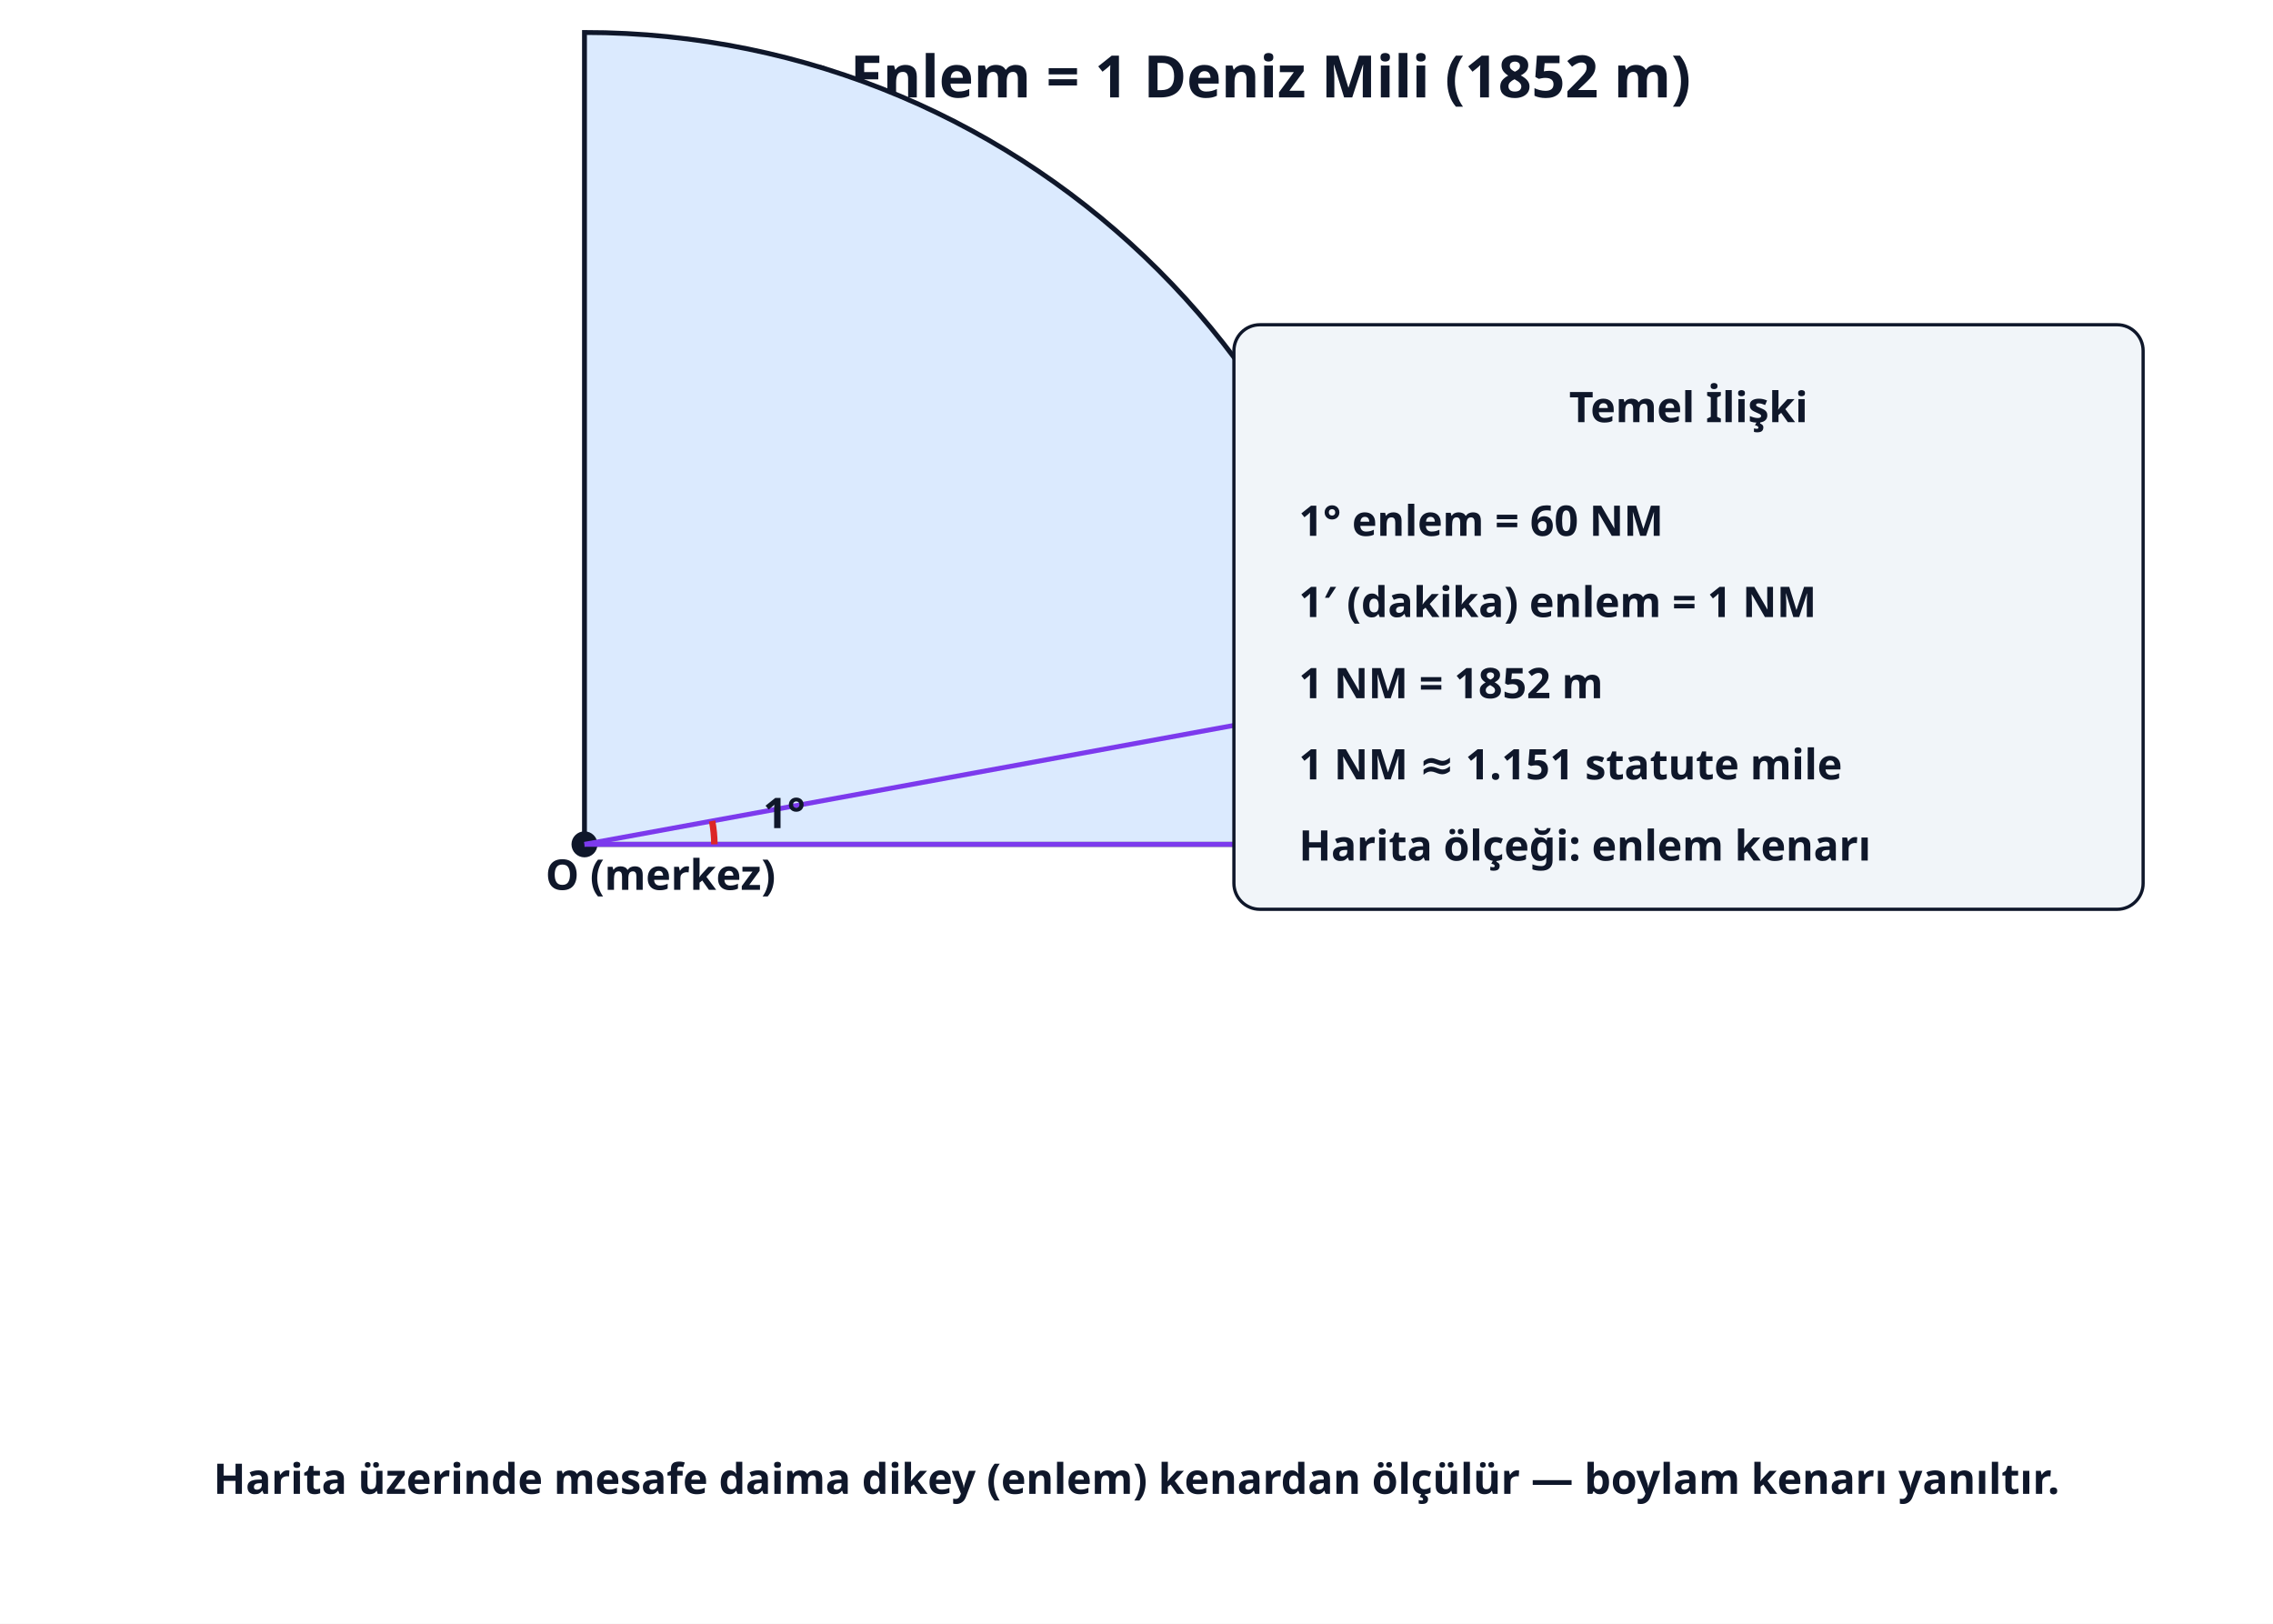
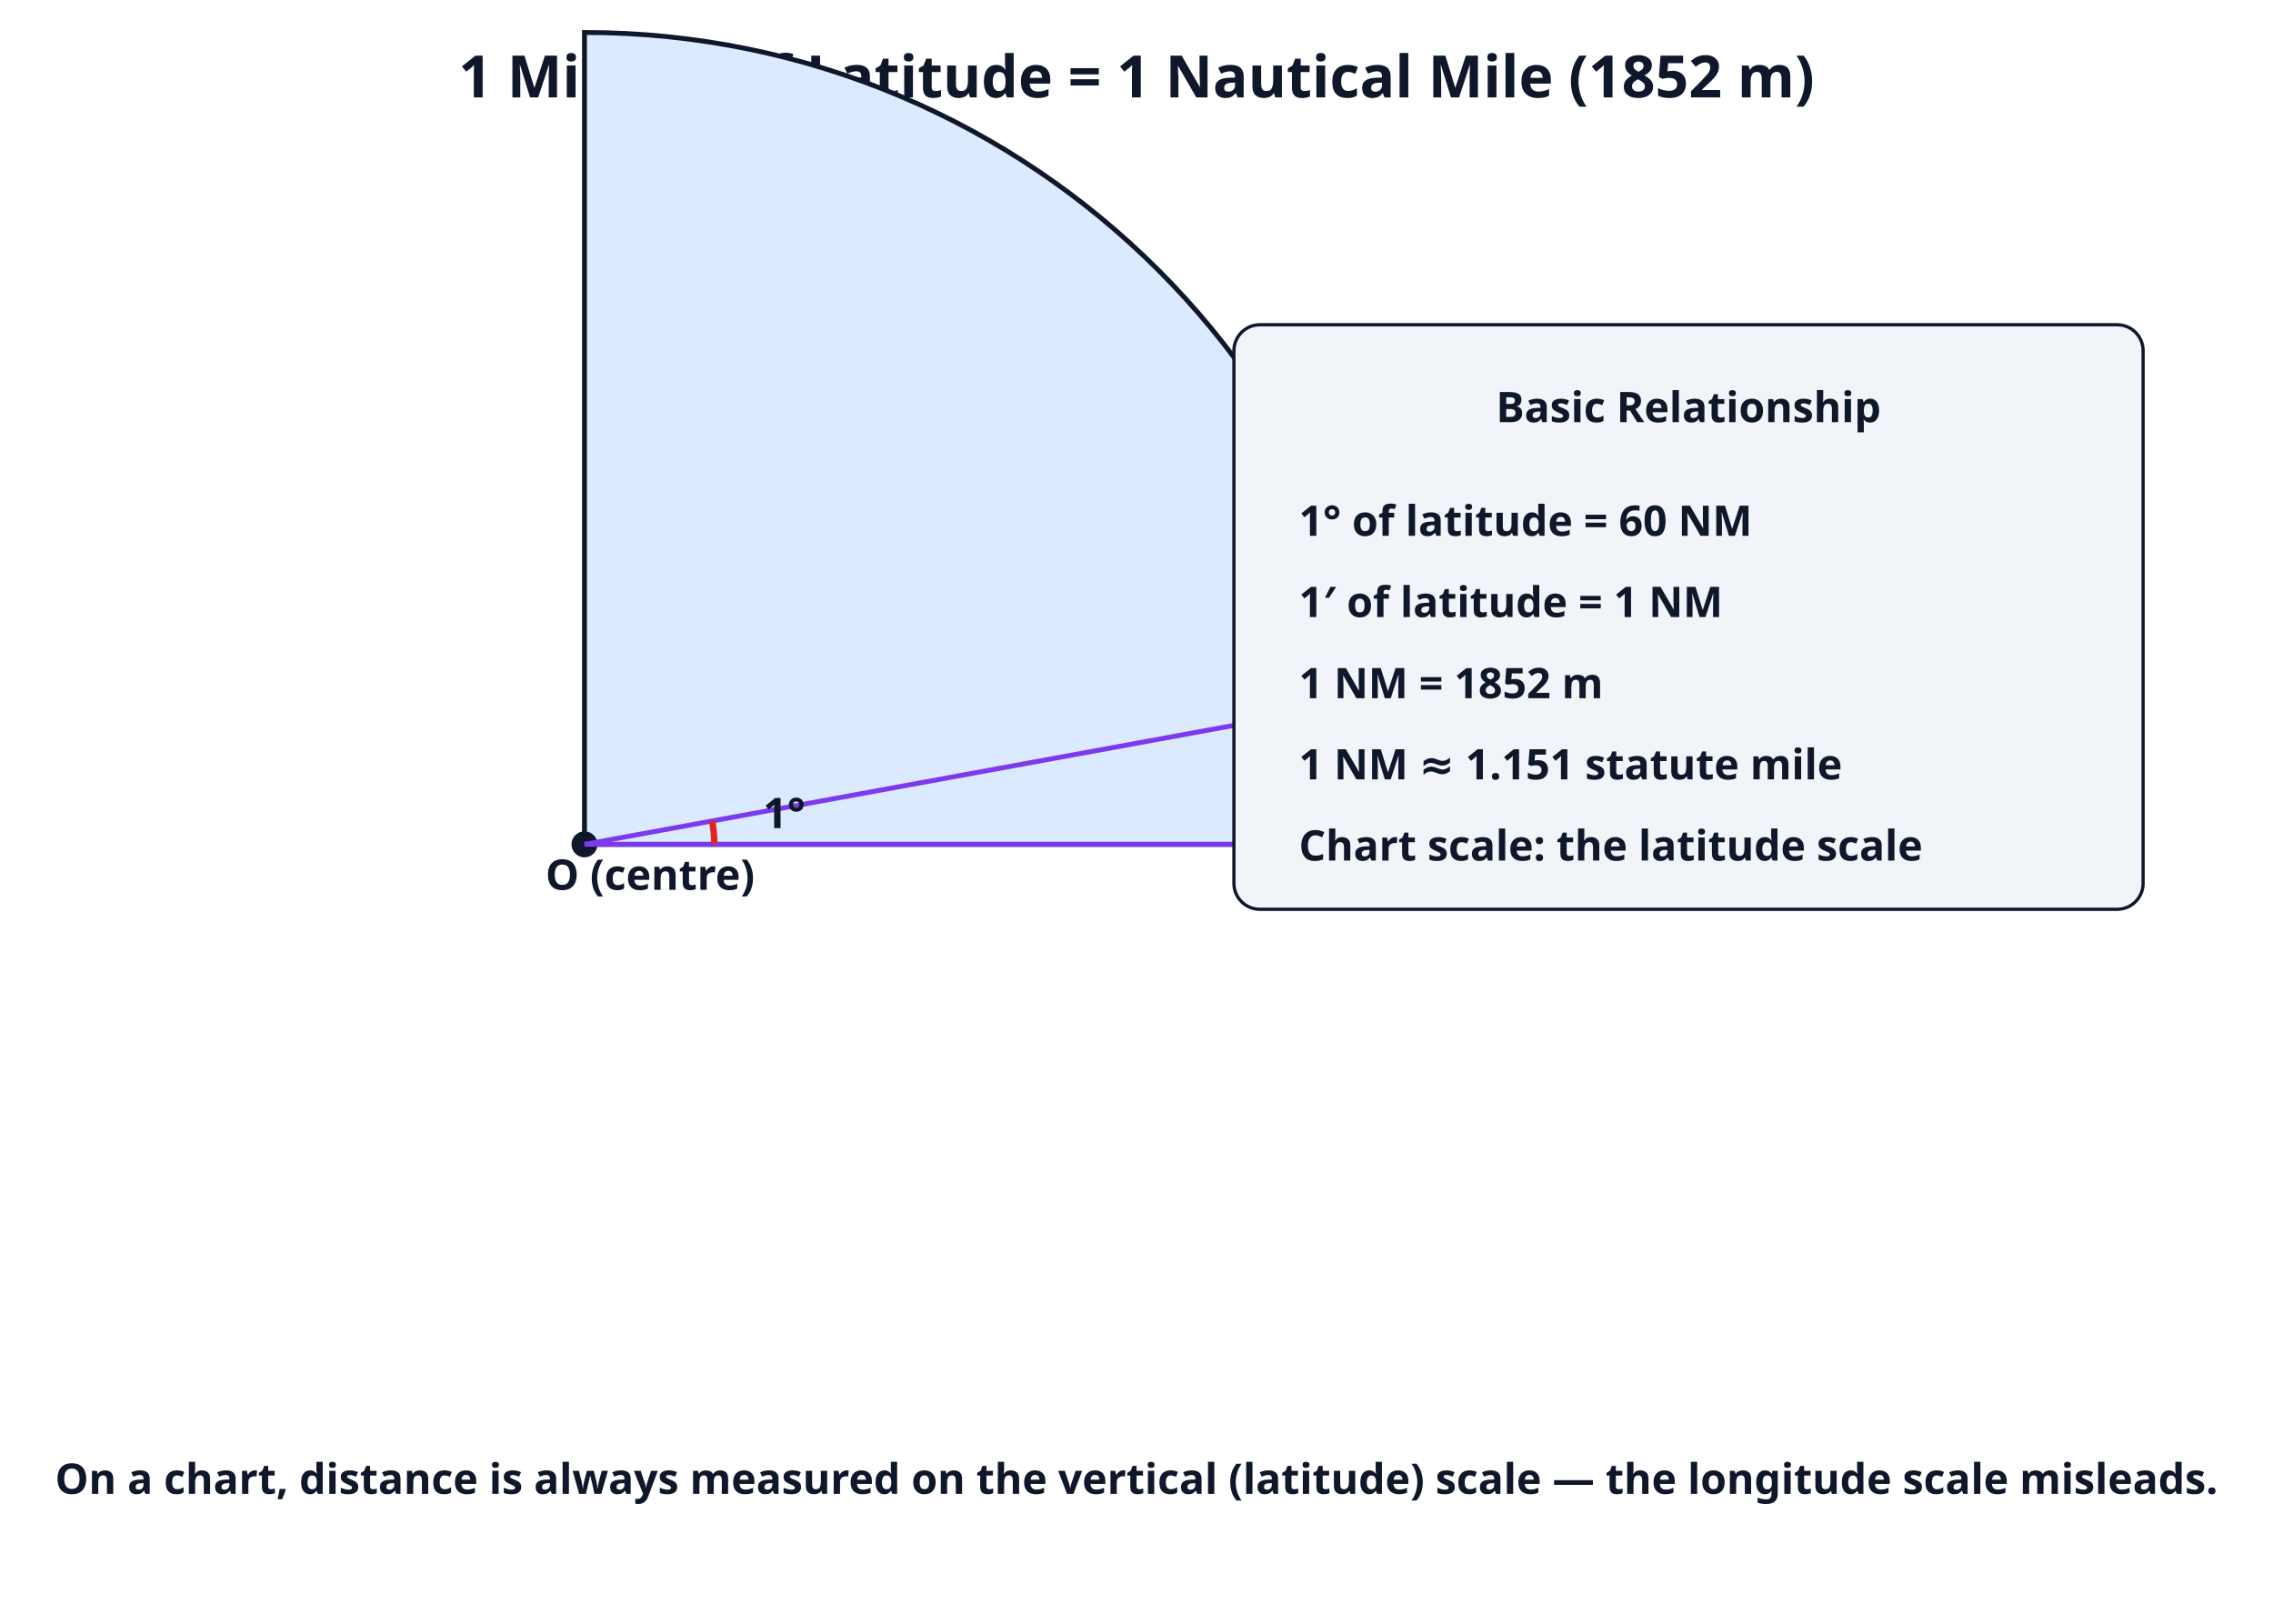
<svg xmlns="http://www.w3.org/2000/svg" viewBox="0 0 700 500">
  <defs>
    <style>
      .lbl{font:13px sans-serif;fill:#0f172a;font-weight:600}
      .ttl{font:18px sans-serif;fill:#0f172a;font-weight:700}
      .arc{stroke:#1e3a8a;stroke-width:2;fill:none}
      .rad{stroke:#7c3aed;stroke-width:1.5;fill:none}
      .hi{stroke:#dc2626;stroke-width:3;fill:none}
    </style>
  </defs>
  <rect width="700" height="500" fill="#fff" />
-   <text x="350" y="30" text-anchor="middle" class="ttl">1 Dakika Enlem = 1 Deniz Mili (1852 m)</text>
+   <text x="350" y="30" text-anchor="middle" class="ttl">1 Minute of Latitude = 1 Nautical Mile (1852 m)</text>
  <g transform="translate(180 260)">
    <path d="M 0 0 L 250 0 A 250 250 0 0 0 0 -250 Z" fill="#dbeafe" stroke="#0f172a" stroke-width="1.5" />
    <circle r="4" fill="#0f172a" />
-     <text x="-12" y="14" class="lbl">O (merkez)</text>
+     <text x="-12" y="14" class="lbl">O (centre)</text>
    <line x1="0" y1="0" x2="250" y2="0" class="rad" />
    <line x1="0" y1="0" x2="245.7" y2="-45" class="rad" />
    <path d="M 250 0 A 250 250 0 0 0 245.7 -45" class="hi" />
    <path d="M 40 0 A 40 40 0 0 0 39.3 -7.2" stroke="#dc2626" stroke-width="2" fill="none" />
    <text x="55" y="-5" class="lbl" fill="#dc2626">1°</text>
-     <text x="260" y="5" class="lbl">Ekvator</text>
-     <text x="255" y="-50" class="lbl">+1° kuzey</text>
+     <text x="260" y="5" class="lbl">Equator</text>
+     <text x="255" y="-50" class="lbl">+1° north</text>
    <text x="260" y="-25" class="lbl" fill="#dc2626">60 NM</text>
  </g>
  <g transform="translate(380 100)">
    <rect width="280" height="180" rx="8" fill="#f1f5f9" stroke="#0f172a" />
-     <text x="140" y="30" text-anchor="middle" class="lbl" font-size="15">Temel İlişki</text>
-     <text x="20" y="65" class="lbl">1° enlem = 60 NM</text>
-     <text x="20" y="90" class="lbl">1′ (dakika) enlem = 1 NM</text>
+     <text x="140" y="30" text-anchor="middle" class="lbl" font-size="15">Basic Relationship</text>
+     <text x="20" y="65" class="lbl">1° of latitude = 60 NM</text>
+     <text x="20" y="90" class="lbl">1′ of latitude = 1 NM</text>
    <text x="20" y="115" class="lbl">1 NM = 1852 m</text>
    <text x="20" y="140" class="lbl">1 NM ≈ 1.151 statute mile</text>
-     <text x="20" y="165" class="lbl">Harita ölçeği: enlem kenarı</text>
+     <text x="20" y="165" class="lbl">Chart scale: the latitude scale</text>
  </g>
-   <text x="350" y="460" text-anchor="middle" class="lbl">Harita üzerinde mesafe daima dikey (enlem) kenardan ölçülür — boylam kenarı yanıltır.</text>
+   <text x="350" y="460" text-anchor="middle" class="lbl">On a chart, distance is always measured on the vertical (latitude) scale — the longitude scale misleads.</text>
</svg>
